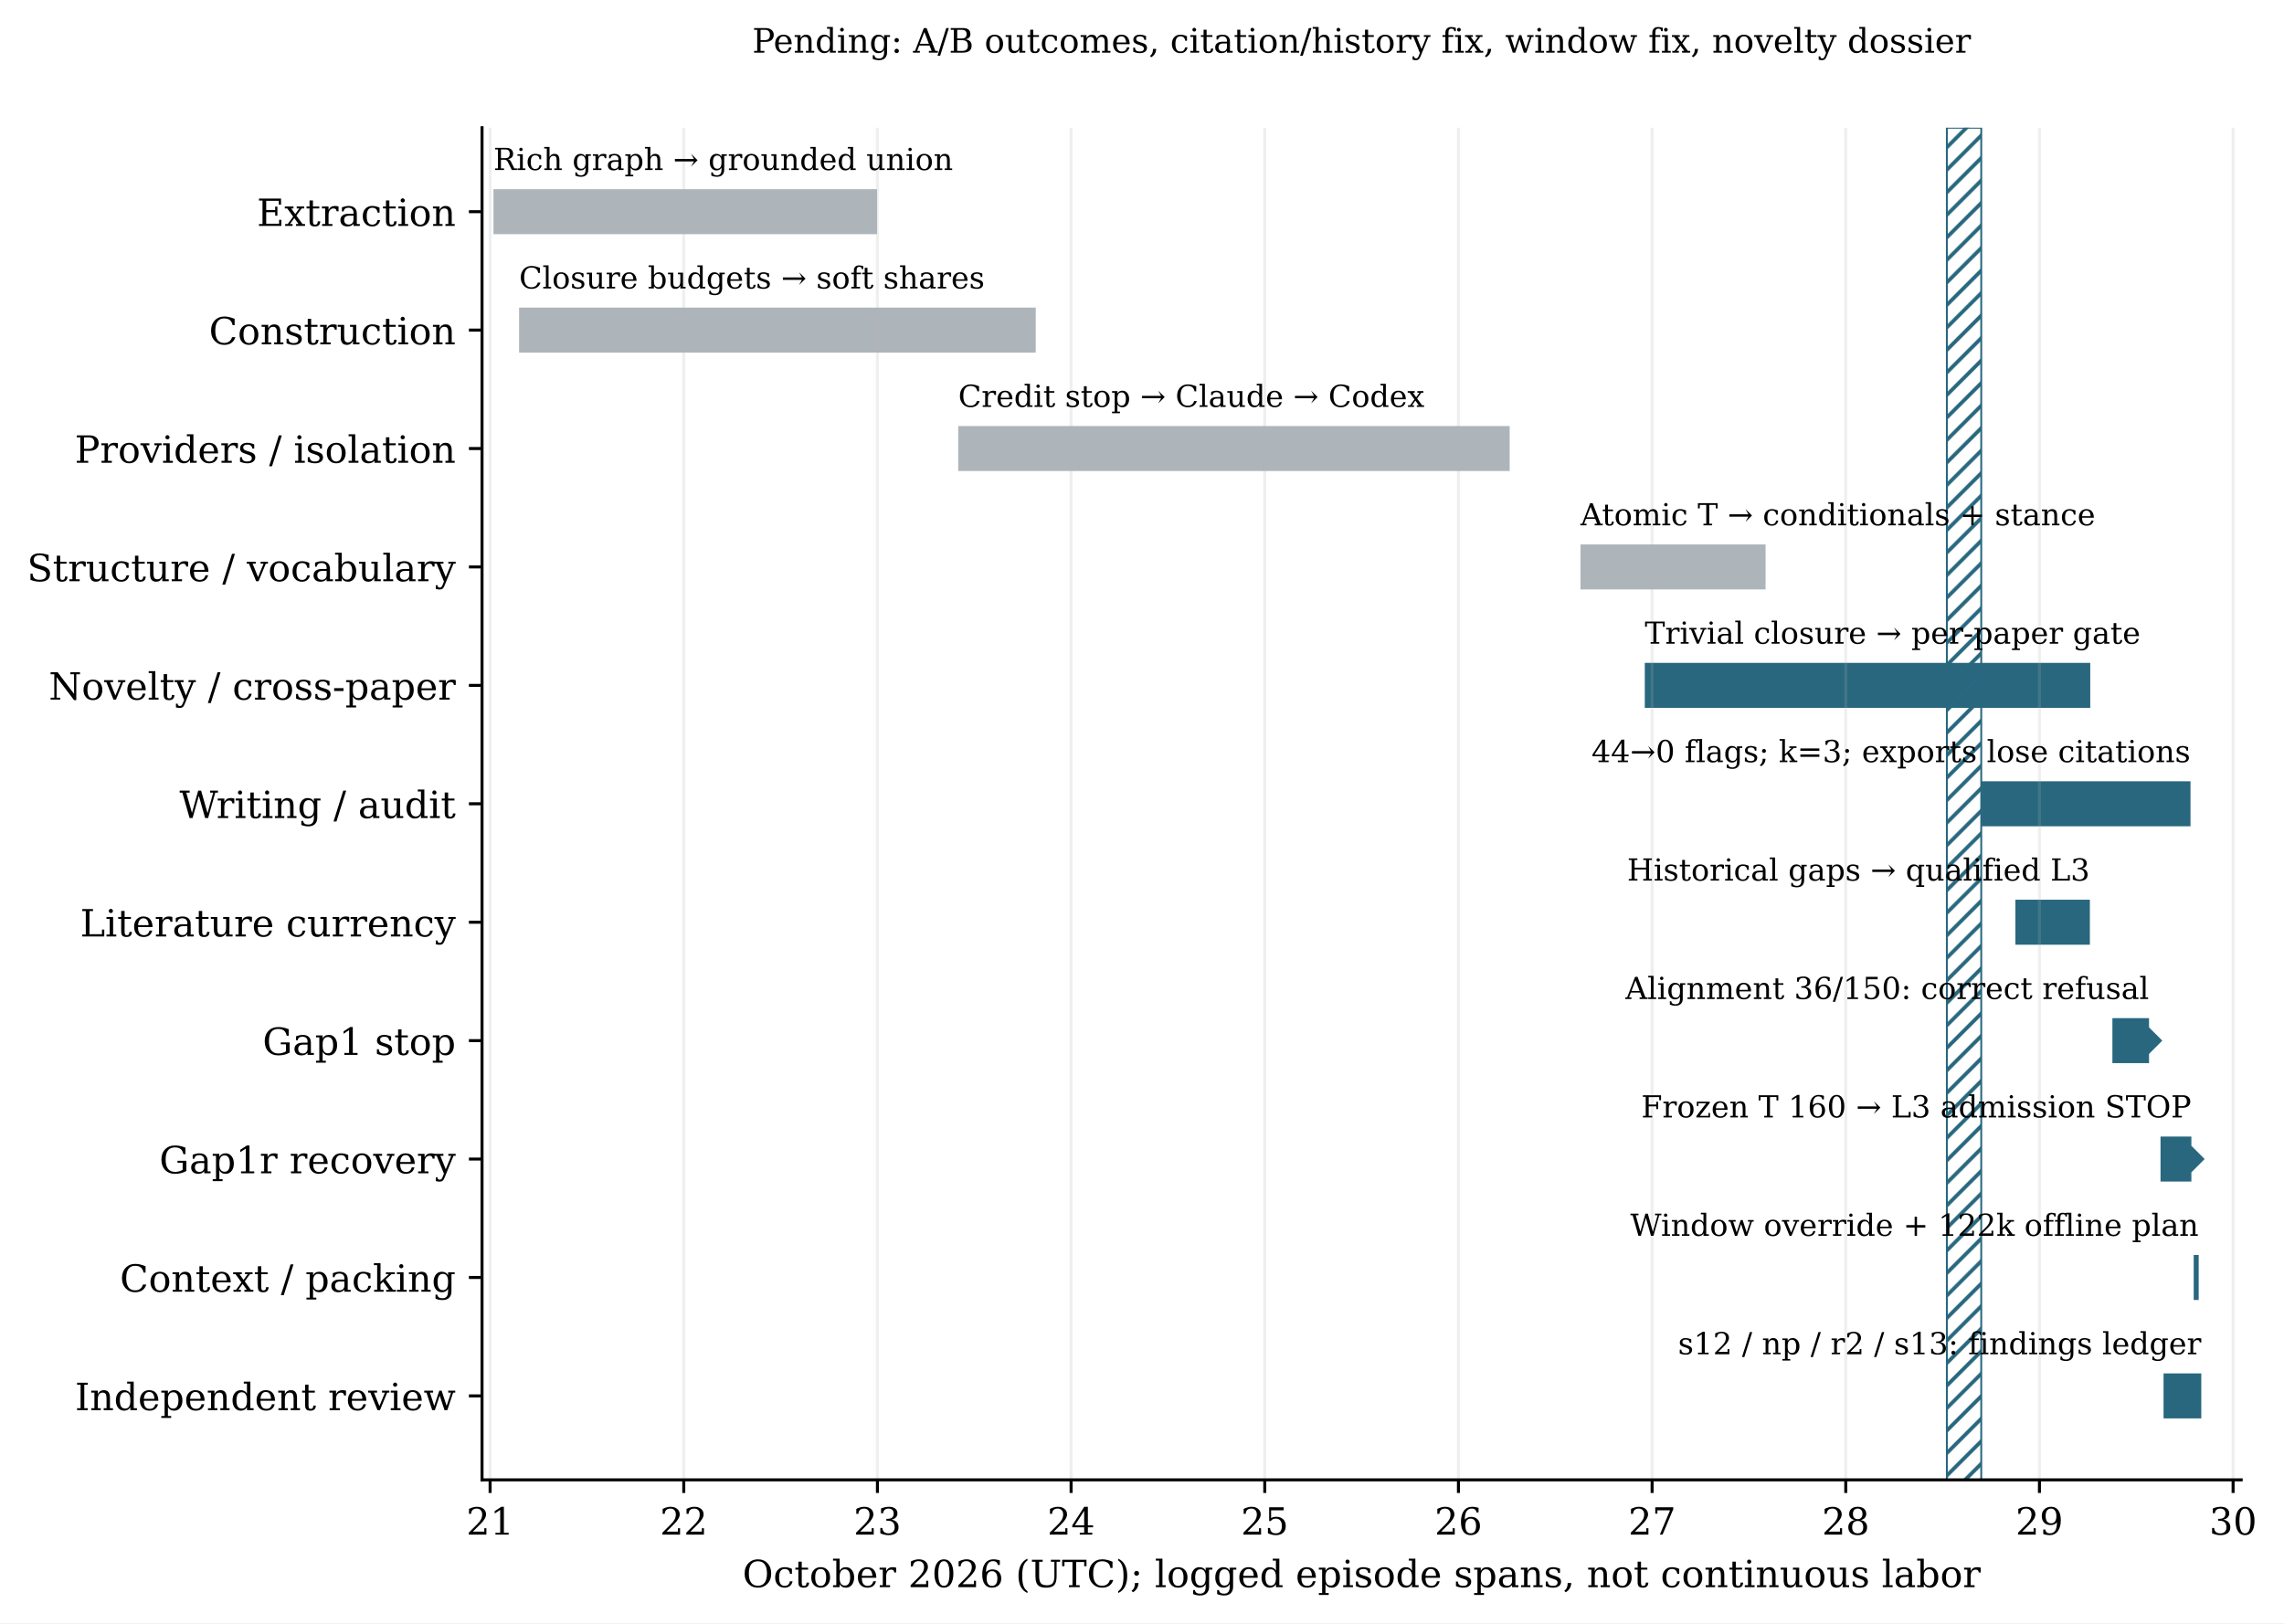
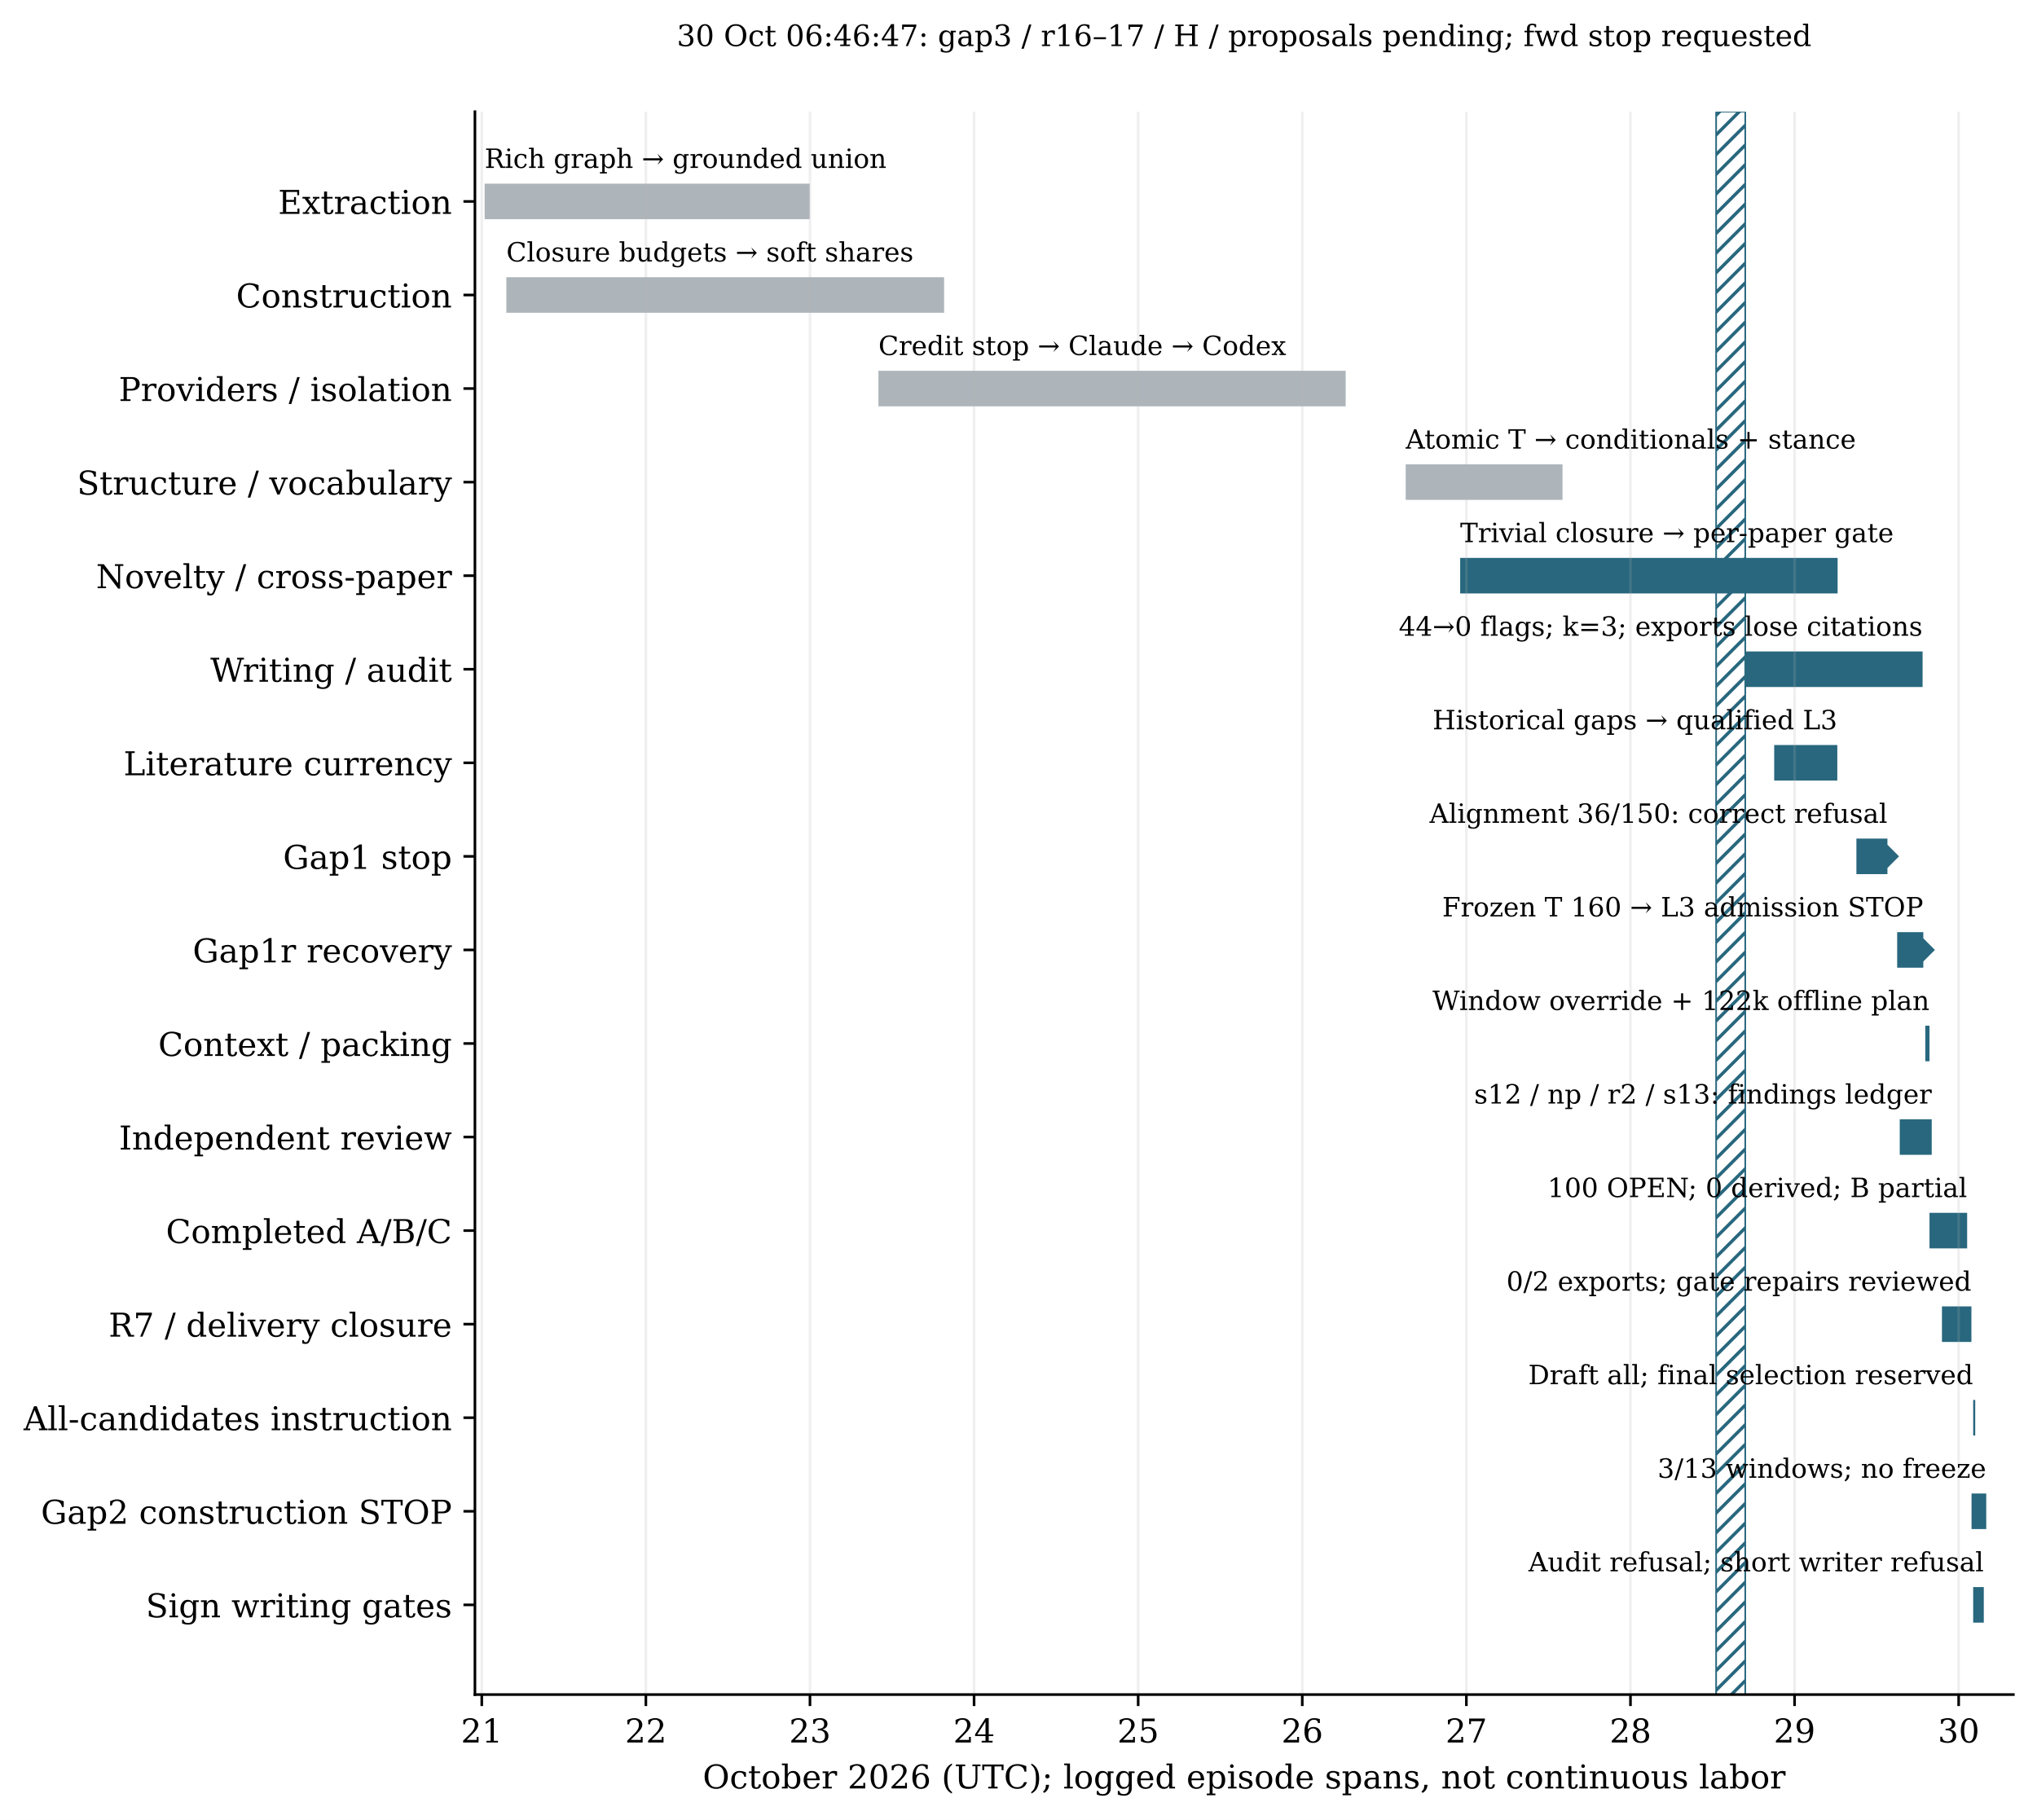
- <svg xmlns="http://www.w3.org/2000/svg" xmlns:xlink="http://www.w3.org/1999/xlink" width="608.57pt" height="432.599pt" viewBox="0 0 608.57 432.599" version="1.1">
+ <svg xmlns="http://www.w3.org/2000/svg" xmlns:xlink="http://www.w3.org/1999/xlink" width="620.62pt" height="554.567pt" viewBox="0 0 620.62 554.567" version="1.1">
  <defs>
    <style type="text/css">*{stroke-linejoin: round; stroke-linecap: butt}</style>
  </defs>
  <g id="figure_1">
    <g id="patch_1">
-       <path d="M 0 432.599  L 608.57 432.599  L 608.57 0  L 0 0  z " style="fill: #ffffff" />
+       <path d="M 0 554.567  L 620.62 554.567  L 620.62 0  L 0 0  z " style="fill: #ffffff" />
    </g>
    <g id="axes_1">
      <g id="patch_2">
-         <path d="M 128.438 394.399  L 597.158 394.399  L 597.158 34.039  L 128.438 34.039  z " style="fill: #ffffff" />
+         <path d="M 144.7 516.367  L 613.42 516.367  L 613.42 34.039  L 144.7 34.039  z " style="fill: #ffffff" />
      </g>
      <g id="patch_3">
-         <path d="M 131.48 50.419  L 233.696 50.419  L 233.696 62.412  L 131.48 62.412  z " clip-path="url(#p1937714eb6)" style="fill: #aeb5ba" />
+         <path d="M 147.648 55.963  L 246.684 55.963  L 246.684 66.796  L 147.648 66.796  z " clip-path="url(#p2ad63943a5)" style="fill: #aeb5ba" />
      </g>
      <g id="patch_4">
-         <path d="M 138.308 81.979  L 275.968 81.979  L 275.968 93.972  L 138.308 93.972  z " clip-path="url(#p1937714eb6)" style="fill: #aeb5ba" />
+         <path d="M 154.263 84.472  L 287.641 84.472  L 287.641 95.306  L 154.263 95.306  z " clip-path="url(#p2ad63943a5)" style="fill: #aeb5ba" />
      </g>
      <g id="patch_5">
-         <path d="M 255.317 113.54  L 402.25 113.54  L 402.25 125.533  L 255.317 125.533  z " clip-path="url(#p1937714eb6)" style="fill: #aeb5ba" />
+         <path d="M 267.632 112.982  L 409.994 112.982  L 409.994 123.816  L 267.632 123.816  z " clip-path="url(#p2ad63943a5)" style="fill: #aeb5ba" />
      </g>
      <g id="patch_6">
-         <path d="M 421.119 145.101  L 470.433 145.101  L 470.433 157.094  L 421.119 157.094  z " clip-path="url(#p1937714eb6)" style="fill: #aeb5ba" />
+         <path d="M 428.276 141.492  L 476.056 141.492  L 476.056 152.326  L 428.276 152.326  z " clip-path="url(#p2ad63943a5)" style="fill: #aeb5ba" />
      </g>
      <g id="patch_7">
-         <path d="M 438.253 176.661  L 556.945 176.661  L 556.945 188.654  L 438.253 188.654  z " clip-path="url(#p1937714eb6)" style="fill: #28677e" />
+         <path d="M 444.876 170.002  L 559.876 170.002  L 559.876 180.835  L 444.876 180.835  z " clip-path="url(#p2ad63943a5)" style="fill: #28677e" />
      </g>
      <g id="patch_8">
-         <path d="M 528.012 208.222  L 583.66 208.222  L 583.66 220.215  L 528.012 220.215  z " clip-path="url(#p1937714eb6)" style="fill: #28677e" />
+         <path d="M 531.844 198.511  L 585.76 198.511  L 585.76 209.345  L 531.844 209.345  z " clip-path="url(#p2ad63943a5)" style="fill: #28677e" />
      </g>
      <g id="patch_9">
-         <path d="M 536.999 239.783  L 556.844 239.783  L 556.844 251.776  L 536.999 251.776  z " clip-path="url(#p1937714eb6)" style="fill: #28677e" />
+         <path d="M 540.551 227.021  L 559.779 227.021  L 559.779 237.855  L 540.551 237.855  z " clip-path="url(#p2ad63943a5)" style="fill: #28677e" />
      </g>
      <g id="patch_10">
-         <path d="M 562.848 271.343  L 572.608 271.343  L 572.608 283.337  L 562.848 283.337  z " clip-path="url(#p1937714eb6)" style="fill: #28677e" />
+         <path d="M 565.596 255.531  L 575.052 255.531  L 575.052 266.365  L 565.596 266.365  z " clip-path="url(#p2ad63943a5)" style="fill: #28677e" />
      </g>
      <g id="patch_11">
-         <path d="M 575.665 302.904  L 583.892 302.904  L 583.892 314.897  L 575.665 314.897  z " clip-path="url(#p1937714eb6)" style="fill: #28677e" />
+         <path d="M 578.014 284.041  L 585.984 284.041  L 585.984 294.874  L 578.014 294.874  z " clip-path="url(#p2ad63943a5)" style="fill: #28677e" />
      </g>
      <g id="patch_12">
-         <path d="M 584.51 334.465  L 585.838 334.465  L 585.838 346.458  L 584.51 346.458  z " clip-path="url(#p1937714eb6)" style="fill: #28677e" />
+         <path d="M 586.584 312.55  L 587.87 312.55  L 587.87 323.384  L 586.584 323.384  z " clip-path="url(#p2ad63943a5)" style="fill: #28677e" />
      </g>
      <g id="patch_13">
-         <path d="M 576.478 366.026  L 586.531 366.026  L 586.531 378.019  L 576.478 378.019  z " clip-path="url(#p1937714eb6)" style="fill: #28677e" />
+         <path d="M 578.801 341.06  L 588.542 341.06  L 588.542 351.894  L 578.801 351.894  z " clip-path="url(#p2ad63943a5)" style="fill: #28677e" />
      </g>
      <g id="patch_14">
-         <path d="M 518.738 394.399  L 527.899 394.399  L 527.899 34.039  L 518.738 34.039  z " clip-path="url(#p1937714eb6)" style="fill: url(#hbca2fb6158); stroke: #28677e; stroke-width: 0.5; stroke-linejoin: miter" />
+         <path d="M 587.87 369.57  L 599.338 369.57  L 599.338 380.404  L 587.87 380.404  z " clip-path="url(#p2ad63943a5)" style="fill: #28677e" />
+       </g>
+       <g id="patch_15">
+         <path d="M 591.664 398.08  L 600.634 398.08  L 600.634 408.913  L 591.664 408.913  z " clip-path="url(#p2ad63943a5)" style="fill: #28677e" />
+       </g>
+       <g id="patch_16">
+         <path d="M 601.175 426.589  L 601.8 426.589  L 601.8 437.423  L 601.175 437.423  z " clip-path="url(#p2ad63943a5)" style="fill: #28677e" />
+       </g>
+       <g id="patch_17">
+         <path d="M 600.676 455.099  L 605.155 455.099  L 605.155 465.933  L 600.676 465.933  z " clip-path="url(#p2ad63943a5)" style="fill: #28677e" />
+       </g>
+       <g id="patch_18">
+         <path d="M 601.175 483.609  L 604.41 483.609  L 604.41 494.443  L 601.175 494.443  z " clip-path="url(#p2ad63943a5)" style="fill: #28677e" />
+       </g>
+       <g id="patch_19">
+         <path d="M 522.858 516.367  L 531.734 516.367  L 531.734 34.039  L 522.858 34.039  z " clip-path="url(#p2ad63943a5)" style="fill: url(#hbca2fb6158); stroke: #28677e; stroke-width: 0.5; stroke-linejoin: miter" />
      </g>
      <g id="matplotlib.axis_1">
        <g id="xtick_1">
          <g id="line2d_1">
-             <path d="M 130.588 394.399  L 130.588 34.039  " clip-path="url(#p1937714eb6)" style="fill: none; stroke: #b0b0b0; stroke-opacity: 0.2; stroke-width: 0.8; stroke-linecap: square" />
+             <path d="M 146.783 516.367  L 146.783 34.039  " clip-path="url(#p2ad63943a5)" style="fill: none; stroke: #b0b0b0; stroke-opacity: 0.2; stroke-width: 0.8; stroke-linecap: square" />
          </g>
          <g id="line2d_2">
            <defs>
              <path id="md308ac8921" d="M 0 0  L 0 3.5  " style="stroke: #000000; stroke-width: 0.8" />
            </defs>
            <g>
-               <use xlink:href="#md308ac8921" x="130.588" y="394.399" style="stroke: #000000; stroke-width: 0.8" />
+               <use xlink:href="#md308ac8921" x="146.783" y="516.367" style="stroke: #000000; stroke-width: 0.8" />
            </g>
          </g>
          <g id="text_1">
-             <text style="font-size: 10px; font-family: 'DejaVu Serif', serif; text-anchor: middle" x="130.588" y="408.996" transform="rotate(-0 130.5876 408.9962)">21</text>
+             <text style="font-size: 10px; font-family: 'DejaVu Serif', serif; text-anchor: middle" x="146.783" y="530.964" transform="rotate(-0 146.7832 530.9642)">21</text>
          </g>
        </g>
        <g id="xtick_2">
          <g id="line2d_3">
-             <path d="M 182.19 394.399  L 182.19 34.039  " clip-path="url(#p1937714eb6)" style="fill: none; stroke: #b0b0b0; stroke-opacity: 0.2; stroke-width: 0.8; stroke-linecap: square" />
+             <path d="M 196.78 516.367  L 196.78 34.039  " clip-path="url(#p2ad63943a5)" style="fill: none; stroke: #b0b0b0; stroke-opacity: 0.2; stroke-width: 0.8; stroke-linecap: square" />
          </g>
          <g id="line2d_4">
            <g>
-               <use xlink:href="#md308ac8921" x="182.19" y="394.399" style="stroke: #000000; stroke-width: 0.8" />
+               <use xlink:href="#md308ac8921" x="196.78" y="516.367" style="stroke: #000000; stroke-width: 0.8" />
            </g>
          </g>
          <g id="text_2">
-             <text style="font-size: 10px; font-family: 'DejaVu Serif', serif; text-anchor: middle" x="182.19" y="408.996" transform="rotate(-0 182.1898 408.9962)">22</text>
+             <text style="font-size: 10px; font-family: 'DejaVu Serif', serif; text-anchor: middle" x="196.78" y="530.964" transform="rotate(-0 196.78 530.9642)">22</text>
          </g>
        </g>
        <g id="xtick_3">
          <g id="line2d_5">
-             <path d="M 233.792 394.399  L 233.792 34.039  " clip-path="url(#p1937714eb6)" style="fill: none; stroke: #b0b0b0; stroke-opacity: 0.2; stroke-width: 0.8; stroke-linecap: square" />
+             <path d="M 246.777 516.367  L 246.777 34.039  " clip-path="url(#p2ad63943a5)" style="fill: none; stroke: #b0b0b0; stroke-opacity: 0.2; stroke-width: 0.8; stroke-linecap: square" />
          </g>
          <g id="line2d_6">
            <g>
-               <use xlink:href="#md308ac8921" x="233.792" y="394.399" style="stroke: #000000; stroke-width: 0.8" />
+               <use xlink:href="#md308ac8921" x="246.777" y="516.367" style="stroke: #000000; stroke-width: 0.8" />
            </g>
          </g>
          <g id="text_3">
-             <text style="font-size: 10px; font-family: 'DejaVu Serif', serif; text-anchor: middle" x="233.792" y="408.996" transform="rotate(-0 233.792 408.9962)">23</text>
+             <text style="font-size: 10px; font-family: 'DejaVu Serif', serif; text-anchor: middle" x="246.777" y="530.964" transform="rotate(-0 246.7768 530.9642)">23</text>
          </g>
        </g>
        <g id="xtick_4">
          <g id="line2d_7">
-             <path d="M 285.394 394.399  L 285.394 34.039  " clip-path="url(#p1937714eb6)" style="fill: none; stroke: #b0b0b0; stroke-opacity: 0.2; stroke-width: 0.8; stroke-linecap: square" />
+             <path d="M 296.774 516.367  L 296.774 34.039  " clip-path="url(#p2ad63943a5)" style="fill: none; stroke: #b0b0b0; stroke-opacity: 0.2; stroke-width: 0.8; stroke-linecap: square" />
          </g>
          <g id="line2d_8">
            <g>
-               <use xlink:href="#md308ac8921" x="285.394" y="394.399" style="stroke: #000000; stroke-width: 0.8" />
+               <use xlink:href="#md308ac8921" x="296.774" y="516.367" style="stroke: #000000; stroke-width: 0.8" />
            </g>
          </g>
          <g id="text_4">
-             <text style="font-size: 10px; font-family: 'DejaVu Serif', serif; text-anchor: middle" x="285.394" y="408.996" transform="rotate(-0 285.3942 408.9962)">24</text>
+             <text style="font-size: 10px; font-family: 'DejaVu Serif', serif; text-anchor: middle" x="296.774" y="530.964" transform="rotate(-0 296.7736 530.9642)">24</text>
          </g>
        </g>
        <g id="xtick_5">
          <g id="line2d_9">
-             <path d="M 336.996 394.399  L 336.996 34.039  " clip-path="url(#p1937714eb6)" style="fill: none; stroke: #b0b0b0; stroke-opacity: 0.2; stroke-width: 0.8; stroke-linecap: square" />
+             <path d="M 346.77 516.367  L 346.77 34.039  " clip-path="url(#p2ad63943a5)" style="fill: none; stroke: #b0b0b0; stroke-opacity: 0.2; stroke-width: 0.8; stroke-linecap: square" />
          </g>
          <g id="line2d_10">
            <g>
-               <use xlink:href="#md308ac8921" x="336.996" y="394.399" style="stroke: #000000; stroke-width: 0.8" />
+               <use xlink:href="#md308ac8921" x="346.77" y="516.367" style="stroke: #000000; stroke-width: 0.8" />
            </g>
          </g>
          <g id="text_5">
-             <text style="font-size: 10px; font-family: 'DejaVu Serif', serif; text-anchor: middle" x="336.996" y="408.996" transform="rotate(-0 336.9964 408.9962)">25</text>
+             <text style="font-size: 10px; font-family: 'DejaVu Serif', serif; text-anchor: middle" x="346.77" y="530.964" transform="rotate(-0 346.7704 530.9642)">25</text>
          </g>
        </g>
        <g id="xtick_6">
          <g id="line2d_11">
-             <path d="M 388.599 394.399  L 388.599 34.039  " clip-path="url(#p1937714eb6)" style="fill: none; stroke: #b0b0b0; stroke-opacity: 0.2; stroke-width: 0.8; stroke-linecap: square" />
+             <path d="M 396.767 516.367  L 396.767 34.039  " clip-path="url(#p2ad63943a5)" style="fill: none; stroke: #b0b0b0; stroke-opacity: 0.2; stroke-width: 0.8; stroke-linecap: square" />
          </g>
          <g id="line2d_12">
            <g>
-               <use xlink:href="#md308ac8921" x="388.599" y="394.399" style="stroke: #000000; stroke-width: 0.8" />
+               <use xlink:href="#md308ac8921" x="396.767" y="516.367" style="stroke: #000000; stroke-width: 0.8" />
            </g>
          </g>
          <g id="text_6">
-             <text style="font-size: 10px; font-family: 'DejaVu Serif', serif; text-anchor: middle" x="388.599" y="408.996" transform="rotate(-0 388.5986 408.9962)">26</text>
+             <text style="font-size: 10px; font-family: 'DejaVu Serif', serif; text-anchor: middle" x="396.767" y="530.964" transform="rotate(-0 396.7672 530.9642)">26</text>
          </g>
        </g>
        <g id="xtick_7">
          <g id="line2d_13">
-             <path d="M 440.201 394.399  L 440.201 34.039  " clip-path="url(#p1937714eb6)" style="fill: none; stroke: #b0b0b0; stroke-opacity: 0.2; stroke-width: 0.8; stroke-linecap: square" />
+             <path d="M 446.764 516.367  L 446.764 34.039  " clip-path="url(#p2ad63943a5)" style="fill: none; stroke: #b0b0b0; stroke-opacity: 0.2; stroke-width: 0.8; stroke-linecap: square" />
          </g>
          <g id="line2d_14">
            <g>
-               <use xlink:href="#md308ac8921" x="440.201" y="394.399" style="stroke: #000000; stroke-width: 0.8" />
+               <use xlink:href="#md308ac8921" x="446.764" y="516.367" style="stroke: #000000; stroke-width: 0.8" />
            </g>
          </g>
          <g id="text_7">
-             <text style="font-size: 10px; font-family: 'DejaVu Serif', serif; text-anchor: middle" x="440.201" y="408.996" transform="rotate(-0 440.2008 408.9962)">27</text>
+             <text style="font-size: 10px; font-family: 'DejaVu Serif', serif; text-anchor: middle" x="446.764" y="530.964" transform="rotate(-0 446.764 530.9642)">27</text>
          </g>
        </g>
        <g id="xtick_8">
          <g id="line2d_15">
-             <path d="M 491.803 394.399  L 491.803 34.039  " clip-path="url(#p1937714eb6)" style="fill: none; stroke: #b0b0b0; stroke-opacity: 0.2; stroke-width: 0.8; stroke-linecap: square" />
+             <path d="M 496.761 516.367  L 496.761 34.039  " clip-path="url(#p2ad63943a5)" style="fill: none; stroke: #b0b0b0; stroke-opacity: 0.2; stroke-width: 0.8; stroke-linecap: square" />
          </g>
          <g id="line2d_16">
            <g>
-               <use xlink:href="#md308ac8921" x="491.803" y="394.399" style="stroke: #000000; stroke-width: 0.8" />
+               <use xlink:href="#md308ac8921" x="496.761" y="516.367" style="stroke: #000000; stroke-width: 0.8" />
            </g>
          </g>
          <g id="text_8">
-             <text style="font-size: 10px; font-family: 'DejaVu Serif', serif; text-anchor: middle" x="491.803" y="408.996" transform="rotate(-0 491.803 408.9962)">28</text>
+             <text style="font-size: 10px; font-family: 'DejaVu Serif', serif; text-anchor: middle" x="496.761" y="530.964" transform="rotate(-0 496.7608 530.9642)">28</text>
          </g>
        </g>
        <g id="xtick_9">
          <g id="line2d_17">
-             <path d="M 543.405 394.399  L 543.405 34.039  " clip-path="url(#p1937714eb6)" style="fill: none; stroke: #b0b0b0; stroke-opacity: 0.2; stroke-width: 0.8; stroke-linecap: square" />
+             <path d="M 546.758 516.367  L 546.758 34.039  " clip-path="url(#p2ad63943a5)" style="fill: none; stroke: #b0b0b0; stroke-opacity: 0.2; stroke-width: 0.8; stroke-linecap: square" />
          </g>
          <g id="line2d_18">
            <g>
-               <use xlink:href="#md308ac8921" x="543.405" y="394.399" style="stroke: #000000; stroke-width: 0.8" />
+               <use xlink:href="#md308ac8921" x="546.758" y="516.367" style="stroke: #000000; stroke-width: 0.8" />
            </g>
          </g>
          <g id="text_9">
-             <text style="font-size: 10px; font-family: 'DejaVu Serif', serif; text-anchor: middle" x="543.405" y="408.996" transform="rotate(-0 543.4052 408.9962)">29</text>
+             <text style="font-size: 10px; font-family: 'DejaVu Serif', serif; text-anchor: middle" x="546.758" y="530.964" transform="rotate(-0 546.7576 530.9642)">29</text>
          </g>
        </g>
        <g id="xtick_10">
          <g id="line2d_19">
-             <path d="M 595.007 394.399  L 595.007 34.039  " clip-path="url(#p1937714eb6)" style="fill: none; stroke: #b0b0b0; stroke-opacity: 0.2; stroke-width: 0.8; stroke-linecap: square" />
+             <path d="M 596.754 516.367  L 596.754 34.039  " clip-path="url(#p2ad63943a5)" style="fill: none; stroke: #b0b0b0; stroke-opacity: 0.2; stroke-width: 0.8; stroke-linecap: square" />
          </g>
          <g id="line2d_20">
            <g>
-               <use xlink:href="#md308ac8921" x="595.007" y="394.399" style="stroke: #000000; stroke-width: 0.8" />
+               <use xlink:href="#md308ac8921" x="596.754" y="516.367" style="stroke: #000000; stroke-width: 0.8" />
            </g>
          </g>
          <g id="text_10">
-             <text style="font-size: 10px; font-family: 'DejaVu Serif', serif; text-anchor: middle" x="595.007" y="408.996" transform="rotate(-0 595.0074 408.9962)">30</text>
+             <text style="font-size: 10px; font-family: 'DejaVu Serif', serif; text-anchor: middle" x="596.754" y="530.964" transform="rotate(-0 596.7544 530.9642)">30</text>
          </g>
        </g>
        <g id="text_11">
-           <text style="font-size: 10px; font-family: 'DejaVu Serif', serif; text-anchor: middle" x="362.798" y="422.997" transform="rotate(-0 362.7975 422.997)">October 2026 (UTC); logged episode spans, not continuous labor</text>
+           <text style="font-size: 10px; font-family: 'DejaVu Serif', serif; text-anchor: middle" x="379.06" y="544.965" transform="rotate(-0 379.06 544.965)">October 2026 (UTC); logged episode spans, not continuous labor</text>
        </g>
      </g>
      <g id="matplotlib.axis_2">
        <g id="ytick_1">
          <g id="line2d_21">
            <defs>
              <path id="m8545062663" d="M 0 0  L -3.5 0  " style="stroke: #000000; stroke-width: 0.8" />
            </defs>
            <g>
-               <use xlink:href="#m8545062663" x="128.438" y="56.415" style="stroke: #000000; stroke-width: 0.8" />
+               <use xlink:href="#m8545062663" x="144.7" y="61.379" style="stroke: #000000; stroke-width: 0.8" />
            </g>
          </g>
          <g id="text_12">
-             <text style="font-size: 10px; font-family: 'DejaVu Serif', serif; text-anchor: end" x="121.438" y="60.214" transform="rotate(-0 121.4375 60.21395)">Extraction</text>
+             <text style="font-size: 10px; font-family: 'DejaVu Serif', serif; text-anchor: end" x="137.7" y="65.178" transform="rotate(-0 137.7 65.17827)">Extraction</text>
          </g>
        </g>
        <g id="ytick_2">
          <g id="line2d_22">
            <g>
-               <use xlink:href="#m8545062663" x="128.438" y="87.976" style="stroke: #000000; stroke-width: 0.8" />
+               <use xlink:href="#m8545062663" x="144.7" y="89.889" style="stroke: #000000; stroke-width: 0.8" />
            </g>
          </g>
          <g id="text_13">
-             <text style="font-size: 10px; font-family: 'DejaVu Serif', serif; text-anchor: end" x="121.438" y="91.775" transform="rotate(-0 121.4375 91.77465)">Construction</text>
+             <text style="font-size: 10px; font-family: 'DejaVu Serif', serif; text-anchor: end" x="137.7" y="93.688" transform="rotate(-0 137.7 93.68803)">Construction</text>
          </g>
        </g>
        <g id="ytick_3">
          <g id="line2d_23">
            <g>
-               <use xlink:href="#m8545062663" x="128.438" y="119.537" style="stroke: #000000; stroke-width: 0.8" />
+               <use xlink:href="#m8545062663" x="144.7" y="118.399" style="stroke: #000000; stroke-width: 0.8" />
            </g>
          </g>
          <g id="text_14">
-             <text style="font-size: 10px; font-family: 'DejaVu Serif', serif; text-anchor: end" x="121.438" y="123.336" transform="rotate(-0 121.4375 123.3357)">Providers / isolation</text>
+             <text style="font-size: 10px; font-family: 'DejaVu Serif', serif; text-anchor: end" x="137.7" y="122.198" transform="rotate(-0 137.7 122.1982)">Providers / isolation</text>
          </g>
        </g>
        <g id="ytick_4">
          <g id="line2d_24">
            <g>
-               <use xlink:href="#m8545062663" x="128.438" y="151.097" style="stroke: #000000; stroke-width: 0.8" />
+               <use xlink:href="#m8545062663" x="144.7" y="146.909" style="stroke: #000000; stroke-width: 0.8" />
            </g>
          </g>
          <g id="text_15">
-             <text style="font-size: 10px; font-family: 'DejaVu Serif', serif; text-anchor: end" x="121.438" y="154.896" transform="rotate(-0 121.4375 154.8964)">Structure / vocabulary</text>
+             <text style="font-size: 10px; font-family: 'DejaVu Serif', serif; text-anchor: end" x="137.7" y="150.708" transform="rotate(-0 137.7 150.7079)">Structure / vocabulary</text>
          </g>
        </g>
        <g id="ytick_5">
          <g id="line2d_25">
            <g>
-               <use xlink:href="#m8545062663" x="128.438" y="182.658" style="stroke: #000000; stroke-width: 0.8" />
+               <use xlink:href="#m8545062663" x="144.7" y="175.418" style="stroke: #000000; stroke-width: 0.8" />
            </g>
          </g>
          <g id="text_16">
-             <text style="font-size: 10px; font-family: 'DejaVu Serif', serif; text-anchor: end" x="121.438" y="186.457" transform="rotate(-0 121.4375 186.4571)">Novelty / cross-paper</text>
+             <text style="font-size: 10px; font-family: 'DejaVu Serif', serif; text-anchor: end" x="137.7" y="179.218" transform="rotate(-0 137.7 179.2177)">Novelty / cross-paper</text>
          </g>
        </g>
        <g id="ytick_6">
          <g id="line2d_26">
            <g>
-               <use xlink:href="#m8545062663" x="128.438" y="214.219" style="stroke: #000000; stroke-width: 0.8" />
+               <use xlink:href="#m8545062663" x="144.7" y="203.928" style="stroke: #000000; stroke-width: 0.8" />
            </g>
          </g>
          <g id="text_17">
-             <text style="font-size: 10px; font-family: 'DejaVu Serif', serif; text-anchor: end" x="121.438" y="218.018" transform="rotate(-0 121.4375 218.0178)">Writing / audit</text>
+             <text style="font-size: 10px; font-family: 'DejaVu Serif', serif; text-anchor: end" x="137.7" y="207.727" transform="rotate(-0 137.7 207.7274)">Writing / audit</text>
          </g>
        </g>
        <g id="ytick_7">
          <g id="line2d_27">
            <g>
-               <use xlink:href="#m8545062663" x="128.438" y="245.779" style="stroke: #000000; stroke-width: 0.8" />
+               <use xlink:href="#m8545062663" x="144.7" y="232.438" style="stroke: #000000; stroke-width: 0.8" />
            </g>
          </g>
          <g id="text_18">
-             <text style="font-size: 10px; font-family: 'DejaVu Serif', serif; text-anchor: end" x="121.438" y="249.578" transform="rotate(-0 121.4375 249.5781)">Literature currency</text>
+             <text style="font-size: 10px; font-family: 'DejaVu Serif', serif; text-anchor: end" x="137.7" y="236.237" transform="rotate(-0 137.7 236.2368)">Literature currency</text>
          </g>
        </g>
        <g id="ytick_8">
          <g id="line2d_28">
            <g>
-               <use xlink:href="#m8545062663" x="128.438" y="277.34" style="stroke: #000000; stroke-width: 0.8" />
+               <use xlink:href="#m8545062663" x="144.7" y="260.948" style="stroke: #000000; stroke-width: 0.8" />
            </g>
          </g>
          <g id="text_19">
-             <text style="font-size: 10px; font-family: 'DejaVu Serif', serif; text-anchor: end" x="121.438" y="281.139" transform="rotate(-0 121.4375 281.1388)">Gap1 stop</text>
+             <text style="font-size: 10px; font-family: 'DejaVu Serif', serif; text-anchor: end" x="137.7" y="264.747" transform="rotate(-0 137.7 264.7465)">Gap1 stop</text>
          </g>
        </g>
        <g id="ytick_9">
          <g id="line2d_29">
            <g>
-               <use xlink:href="#m8545062663" x="128.438" y="308.901" style="stroke: #000000; stroke-width: 0.8" />
+               <use xlink:href="#m8545062663" x="144.7" y="289.457" style="stroke: #000000; stroke-width: 0.8" />
            </g>
          </g>
          <g id="text_20">
-             <text style="font-size: 10px; font-family: 'DejaVu Serif', serif; text-anchor: end" x="121.438" y="312.7" transform="rotate(-0 121.4375 312.6995)">Gap1r recovery</text>
+             <text style="font-size: 10px; font-family: 'DejaVu Serif', serif; text-anchor: end" x="137.7" y="293.256" transform="rotate(-0 137.7 293.2563)">Gap1r recovery</text>
          </g>
        </g>
        <g id="ytick_10">
          <g id="line2d_30">
            <g>
-               <use xlink:href="#m8545062663" x="128.438" y="340.461" style="stroke: #000000; stroke-width: 0.8" />
+               <use xlink:href="#m8545062663" x="144.7" y="317.967" style="stroke: #000000; stroke-width: 0.8" />
            </g>
          </g>
          <g id="text_21">
-             <text style="font-size: 10px; font-family: 'DejaVu Serif', serif; text-anchor: end" x="121.438" y="344.261" transform="rotate(-0 121.4375 344.2606)">Context / packing</text>
+             <text style="font-size: 10px; font-family: 'DejaVu Serif', serif; text-anchor: end" x="137.7" y="321.766" transform="rotate(-0 137.7 321.7664)">Context / packing</text>
          </g>
        </g>
        <g id="ytick_11">
          <g id="line2d_31">
            <g>
-               <use xlink:href="#m8545062663" x="128.438" y="372.022" style="stroke: #000000; stroke-width: 0.8" />
+               <use xlink:href="#m8545062663" x="144.7" y="346.477" style="stroke: #000000; stroke-width: 0.8" />
            </g>
          </g>
          <g id="text_22">
-             <text style="font-size: 10px; font-family: 'DejaVu Serif', serif; text-anchor: end" x="121.438" y="375.821" transform="rotate(-0 121.4375 375.8213)">Independent review</text>
-           </g>
-         </g>
-       </g>
-       <g id="line2d_32">
-         <path d="M 572.608 277.34  " clip-path="url(#p1937714eb6)" style="fill: none; stroke: #28677e; stroke-width: 1.5; stroke-linecap: square" />
+             <text style="font-size: 10px; font-family: 'DejaVu Serif', serif; text-anchor: end" x="137.7" y="350.276" transform="rotate(-0 137.7 350.2762)">Independent review</text>
+           </g>
+         </g>
+         <g id="ytick_12">
+           <g id="line2d_32">
+             <g>
+               <use xlink:href="#m8545062663" x="144.7" y="374.987" style="stroke: #000000; stroke-width: 0.8" />
+             </g>
+           </g>
+           <g id="text_23">
+             <text style="font-size: 10px; font-family: 'DejaVu Serif', serif; text-anchor: end" x="137.7" y="378.786" transform="rotate(-0 137.7 378.7859)">Completed A/B/C</text>
+           </g>
+         </g>
+         <g id="ytick_13">
+           <g id="line2d_33">
+             <g>
+               <use xlink:href="#m8545062663" x="144.7" y="403.496" style="stroke: #000000; stroke-width: 0.8" />
+             </g>
+           </g>
+           <g id="text_24">
+             <text style="font-size: 10px; font-family: 'DejaVu Serif', serif; text-anchor: end" x="137.7" y="407.296" transform="rotate(-0 137.7 407.2957)">R7 / delivery closure</text>
+           </g>
+         </g>
+         <g id="ytick_14">
+           <g id="line2d_34">
+             <g>
+               <use xlink:href="#m8545062663" x="144.7" y="432.006" style="stroke: #000000; stroke-width: 0.8" />
+             </g>
+           </g>
+           <g id="text_25">
+             <text style="font-size: 10px; font-family: 'DejaVu Serif', serif; text-anchor: end" x="137.7" y="435.805" transform="rotate(-0 137.7 435.8055)">All-candidates instruction</text>
+           </g>
+         </g>
+         <g id="ytick_15">
+           <g id="line2d_35">
+             <g>
+               <use xlink:href="#m8545062663" x="144.7" y="460.516" style="stroke: #000000; stroke-width: 0.8" />
+             </g>
+           </g>
+           <g id="text_26">
+             <text style="font-size: 10px; font-family: 'DejaVu Serif', serif; text-anchor: end" x="137.7" y="464.315" transform="rotate(-0 137.7 464.3148)">Gap2 construction STOP</text>
+           </g>
+         </g>
+         <g id="ytick_16">
+           <g id="line2d_36">
+             <g>
+               <use xlink:href="#m8545062663" x="144.7" y="489.026" style="stroke: #000000; stroke-width: 0.8" />
+             </g>
+           </g>
+           <g id="text_27">
+             <text style="font-size: 10px; font-family: 'DejaVu Serif', serif; text-anchor: end" x="137.7" y="492.825" transform="rotate(-0 137.7 492.8246)">Sign writing gates</text>
+           </g>
+         </g>
+       </g>
+       <g id="line2d_37">
+         <path d="M 575.052 260.948  " clip-path="url(#p2ad63943a5)" style="fill: none; stroke: #28677e; stroke-width: 1.5; stroke-linecap: square" />
        <defs>
          <path id="m4554acab53" d="M -0 2.828  L 2.828 0  L 0 -2.828  L -2.828 -0  z " style="stroke: #28677e; stroke-linejoin: miter" />
        </defs>
-         <g clip-path="url(#p1937714eb6)">
-           <use xlink:href="#m4554acab53" x="572.608" y="277.34" style="fill: #28677e; stroke: #28677e; stroke-linejoin: miter" />
-         </g>
-       </g>
-       <g id="line2d_33">
-         <path d="M 583.892 308.901  " clip-path="url(#p1937714eb6)" style="fill: none; stroke: #28677e; stroke-width: 1.5; stroke-linecap: square" />
-         <g clip-path="url(#p1937714eb6)">
-           <use xlink:href="#m4554acab53" x="583.892" y="308.901" style="fill: #28677e; stroke: #28677e; stroke-linejoin: miter" />
-         </g>
-       </g>
-       <g id="patch_15">
-         <path d="M 128.438 394.399  L 128.438 34.039  " style="fill: none; stroke: #000000; stroke-width: 0.8; stroke-linejoin: miter; stroke-linecap: square" />
-       </g>
-       <g id="patch_16">
-         <path d="M 128.438 394.399  L 597.158 394.399  " style="fill: none; stroke: #000000; stroke-width: 0.8; stroke-linejoin: miter; stroke-linecap: square" />
-       </g>
-       <g id="text_23">
-         <text style="font-size: 8.1px; font-family: 'DejaVu Serif', serif; text-anchor: start" x="131.48" y="45.317" transform="rotate(-0 131.4805 45.31663)">Rich graph → grounded union</text>
-       </g>
-       <g id="text_24">
-         <text style="font-size: 8.1px; font-family: 'DejaVu Serif', serif; text-anchor: start" x="138.308" y="76.877" transform="rotate(-0 138.3076 76.87732)">Closure budgets → soft shares</text>
-       </g>
-       <g id="text_25">
-         <text style="font-size: 8.1px; font-family: 'DejaVu Serif', serif; text-anchor: start" x="255.317" y="108.438" transform="rotate(-0 255.3168 108.438)">Credit stop → Claude → Codex</text>
-       </g>
-       <g id="text_26">
-         <text style="font-size: 8.1px; font-family: 'DejaVu Serif', serif; text-anchor: start" x="421.119" y="139.999" transform="rotate(-0 421.1193 139.9987)">Atomic T → conditionals + stance</text>
-       </g>
-       <g id="text_27">
-         <text style="font-size: 8.1px; font-family: 'DejaVu Serif', serif; text-anchor: start" x="438.253" y="171.559" transform="rotate(-0 438.2526 171.5594)">Trivial closure → per-paper gate</text>
+         <g clip-path="url(#p2ad63943a5)">
+           <use xlink:href="#m4554acab53" x="575.052" y="260.948" style="fill: #28677e; stroke: #28677e; stroke-linejoin: miter" />
+         </g>
+       </g>
+       <g id="line2d_38">
+         <path d="M 585.984 289.457  " clip-path="url(#p2ad63943a5)" style="fill: none; stroke: #28677e; stroke-width: 1.5; stroke-linecap: square" />
+         <g clip-path="url(#p2ad63943a5)">
+           <use xlink:href="#m4554acab53" x="585.984" y="289.457" style="fill: #28677e; stroke: #28677e; stroke-linejoin: miter" />
+         </g>
+       </g>
+       <g id="patch_20">
+         <path d="M 144.7 516.367  L 144.7 34.039  " style="fill: none; stroke: #000000; stroke-width: 0.8; stroke-linejoin: miter; stroke-linecap: square" />
+       </g>
+       <g id="patch_21">
+         <path d="M 144.7 516.367  L 613.42 516.367  " style="fill: none; stroke: #000000; stroke-width: 0.8; stroke-linejoin: miter; stroke-linecap: square" />
      </g>
      <g id="text_28">
-         <text style="font-size: 8.1px; font-family: 'DejaVu Serif', serif; text-anchor: end" x="583.66" y="203.12" transform="rotate(-0 583.6603 203.1201)">44→0 flags; k=3; exports lose citations</text>
+         <text style="font-size: 8.1px; font-family: 'DejaVu Serif', serif; text-anchor: start" x="147.648" y="51.166" transform="rotate(-0 147.6483 51.16572)">Rich graph → grounded union</text>
      </g>
      <g id="text_29">
-         <text style="font-size: 8.1px; font-family: 'DejaVu Serif', serif; text-anchor: end" x="556.844" y="234.681" transform="rotate(-0 556.8445 234.6808)">Historical gaps → qualified L3</text>
+         <text style="font-size: 8.1px; font-family: 'DejaVu Serif', serif; text-anchor: start" x="154.263" y="79.675" transform="rotate(-0 154.263 79.67547)">Closure budgets → soft shares</text>
      </g>
      <g id="text_30">
-         <text style="font-size: 8.1px; font-family: 'DejaVu Serif', serif; text-anchor: end" x="572.608" y="266.241" transform="rotate(-0 572.6078 266.2415)">Alignment 36/150: correct refusal</text>
+         <text style="font-size: 8.1px; font-family: 'DejaVu Serif', serif; text-anchor: start" x="267.632" y="108.185" transform="rotate(-0 267.6319 108.1852)">Credit stop → Claude → Codex</text>
      </g>
      <g id="text_31">
-         <text style="font-size: 8.1px; font-family: 'DejaVu Serif', serif; text-anchor: end" x="583.892" y="297.802" transform="rotate(-0 583.8916 297.8022)">Frozen T 160 → L3 admission STOP</text>
+         <text style="font-size: 8.1px; font-family: 'DejaVu Serif', serif; text-anchor: start" x="428.276" y="136.695" transform="rotate(-0 428.2762 136.695)">Atomic T → conditionals + stance</text>
      </g>
      <g id="text_32">
-         <text style="font-size: 8.1px; font-family: 'DejaVu Serif', serif; text-anchor: end" x="585.838" y="329.363" transform="rotate(-0 585.8379 329.3629)">Window override + 122k offline plan</text>
+         <text style="font-size: 8.1px; font-family: 'DejaVu Serif', serif; text-anchor: start" x="444.876" y="165.205" transform="rotate(-0 444.8764 165.2047)">Trivial closure → per-paper gate</text>
      </g>
      <g id="text_33">
-         <text style="font-size: 8.1px; font-family: 'DejaVu Serif', serif; text-anchor: end" x="586.531" y="360.924" transform="rotate(-0 586.5313 360.9236)">s12 / np / r2 / s13: findings ledger</text>
+         <text style="font-size: 8.1px; font-family: 'DejaVu Serif', serif; text-anchor: end" x="585.76" y="193.714" transform="rotate(-0 585.7603 193.7145)">44→0 flags; k=3; exports lose citations</text>
      </g>
      <g id="text_34">
-         <text style="font-size: 9px; font-family: 'DejaVu Serif', serif; text-anchor: middle" x="362.798" y="14.039" transform="rotate(-0 362.7975 14.03859)">Pending: A/B outcomes, citation/history fix, window fix, novelty dossier</text>
+         <text style="font-size: 8.1px; font-family: 'DejaVu Serif', serif; text-anchor: end" x="559.779" y="222.224" transform="rotate(-0 559.7788 222.2242)">Historical gaps → qualified L3</text>
+       </g>
+       <g id="text_35">
+         <text style="font-size: 8.1px; font-family: 'DejaVu Serif', serif; text-anchor: end" x="575.052" y="250.734" transform="rotate(-0 575.0517 250.734)">Alignment 36/150: correct refusal</text>
+       </g>
+       <g id="text_36">
+         <text style="font-size: 8.1px; font-family: 'DejaVu Serif', serif; text-anchor: end" x="585.984" y="279.244" transform="rotate(-0 585.9844 279.2437)">Frozen T 160 → L3 admission STOP</text>
+       </g>
+       <g id="text_37">
+         <text style="font-size: 8.1px; font-family: 'DejaVu Serif', serif; text-anchor: end" x="587.87" y="307.753" transform="rotate(-0 587.8701 307.7535)">Window override + 122k offline plan</text>
+       </g>
+       <g id="text_38">
+         <text style="font-size: 8.1px; font-family: 'DejaVu Serif', serif; text-anchor: end" x="588.542" y="336.263" transform="rotate(-0 588.542 336.2632)">s12 / np / r2 / s13: findings ledger</text>
+       </g>
+       <g id="text_39">
+         <text style="font-size: 8.1px; font-family: 'DejaVu Serif', serif; text-anchor: end" x="599.338" y="364.773" transform="rotate(-0 599.3376 364.773)">100 OPEN; 0 derived; B partial</text>
+       </g>
+       <g id="text_40">
+         <text style="font-size: 8.1px; font-family: 'DejaVu Serif', serif; text-anchor: end" x="600.634" y="393.283" transform="rotate(-0 600.6338 393.2828)">0/2 exports; gate repairs reviewed</text>
+       </g>
+       <g id="text_41">
+         <text style="font-size: 8.1px; font-family: 'DejaVu Serif', serif; text-anchor: end" x="601.175" y="421.793" transform="rotate(-0 601.1754 421.7925)">Draft all; final selection reserved</text>
+       </g>
+       <g id="text_42">
+         <text style="font-size: 8.1px; font-family: 'DejaVu Serif', serif; text-anchor: end" x="605.155" y="450.302" transform="rotate(-0 605.1555 450.3023)">3/13 windows; no freeze</text>
+       </g>
+       <g id="text_43">
+         <text style="font-size: 8.1px; font-family: 'DejaVu Serif', serif; text-anchor: end" x="604.41" y="478.812" transform="rotate(-0 604.4102 478.812)">Audit refusal; short writer refusal</text>
+       </g>
+       <g id="text_44">
+         <text style="font-size: 9px; font-family: 'DejaVu Serif', serif; text-anchor: middle" x="379.06" y="14.039" transform="rotate(-0 379.06 14.03859)">30 Oct 06:46:47: gap3 / r16–17 / H / proposals pending; fwd stop requested</text>
      </g>
    </g>
  </g>
  <defs>
-     <clipPath id="p1937714eb6">
-       <rect x="128.438" y="34.039" width="468.72" height="360.36" />
+     <clipPath id="p2ad63943a5">
+       <rect x="144.7" y="34.039" width="468.72" height="482.328" />
    </clipPath>
  </defs>
  <defs>
    <pattern id="hbca2fb6158" patternUnits="userSpaceOnUse" x="0" y="0" width="72" height="72">
      <rect x="0" y="0" width="73" height="73" fill="none" />
      <path d="M -36 36  L 36 -36  M -33 39  L 39 -33  M -30 42  L 42 -30  M -27 45  L 45 -27  M -24 48  L 48 -24  M -21 51  L 51 -21  M -18 54  L 54 -18  M -15 57  L 57 -15  M -12 60  L 60 -12  M -9 63  L 63 -9  M -6 66  L 66 -6  M -3 69  L 69 -3  M 0 72  L 72 0  M 3 75  L 75 3  M 6 78  L 78 6  M 9 81  L 81 9  M 12 84  L 84 12  M 15 87  L 87 15  M 18 90  L 90 18  M 21 93  L 93 21  M 24 96  L 96 24  M 27 99  L 99 27  M 30 102  L 102 30  M 33 105  L 105 33  M 36 108  L 108 36  " style="fill: #28677e; stroke: #28677e; stroke-width: 1.0; stroke-linecap: butt; stroke-linejoin: miter" />
    </pattern>
  </defs>
</svg>
